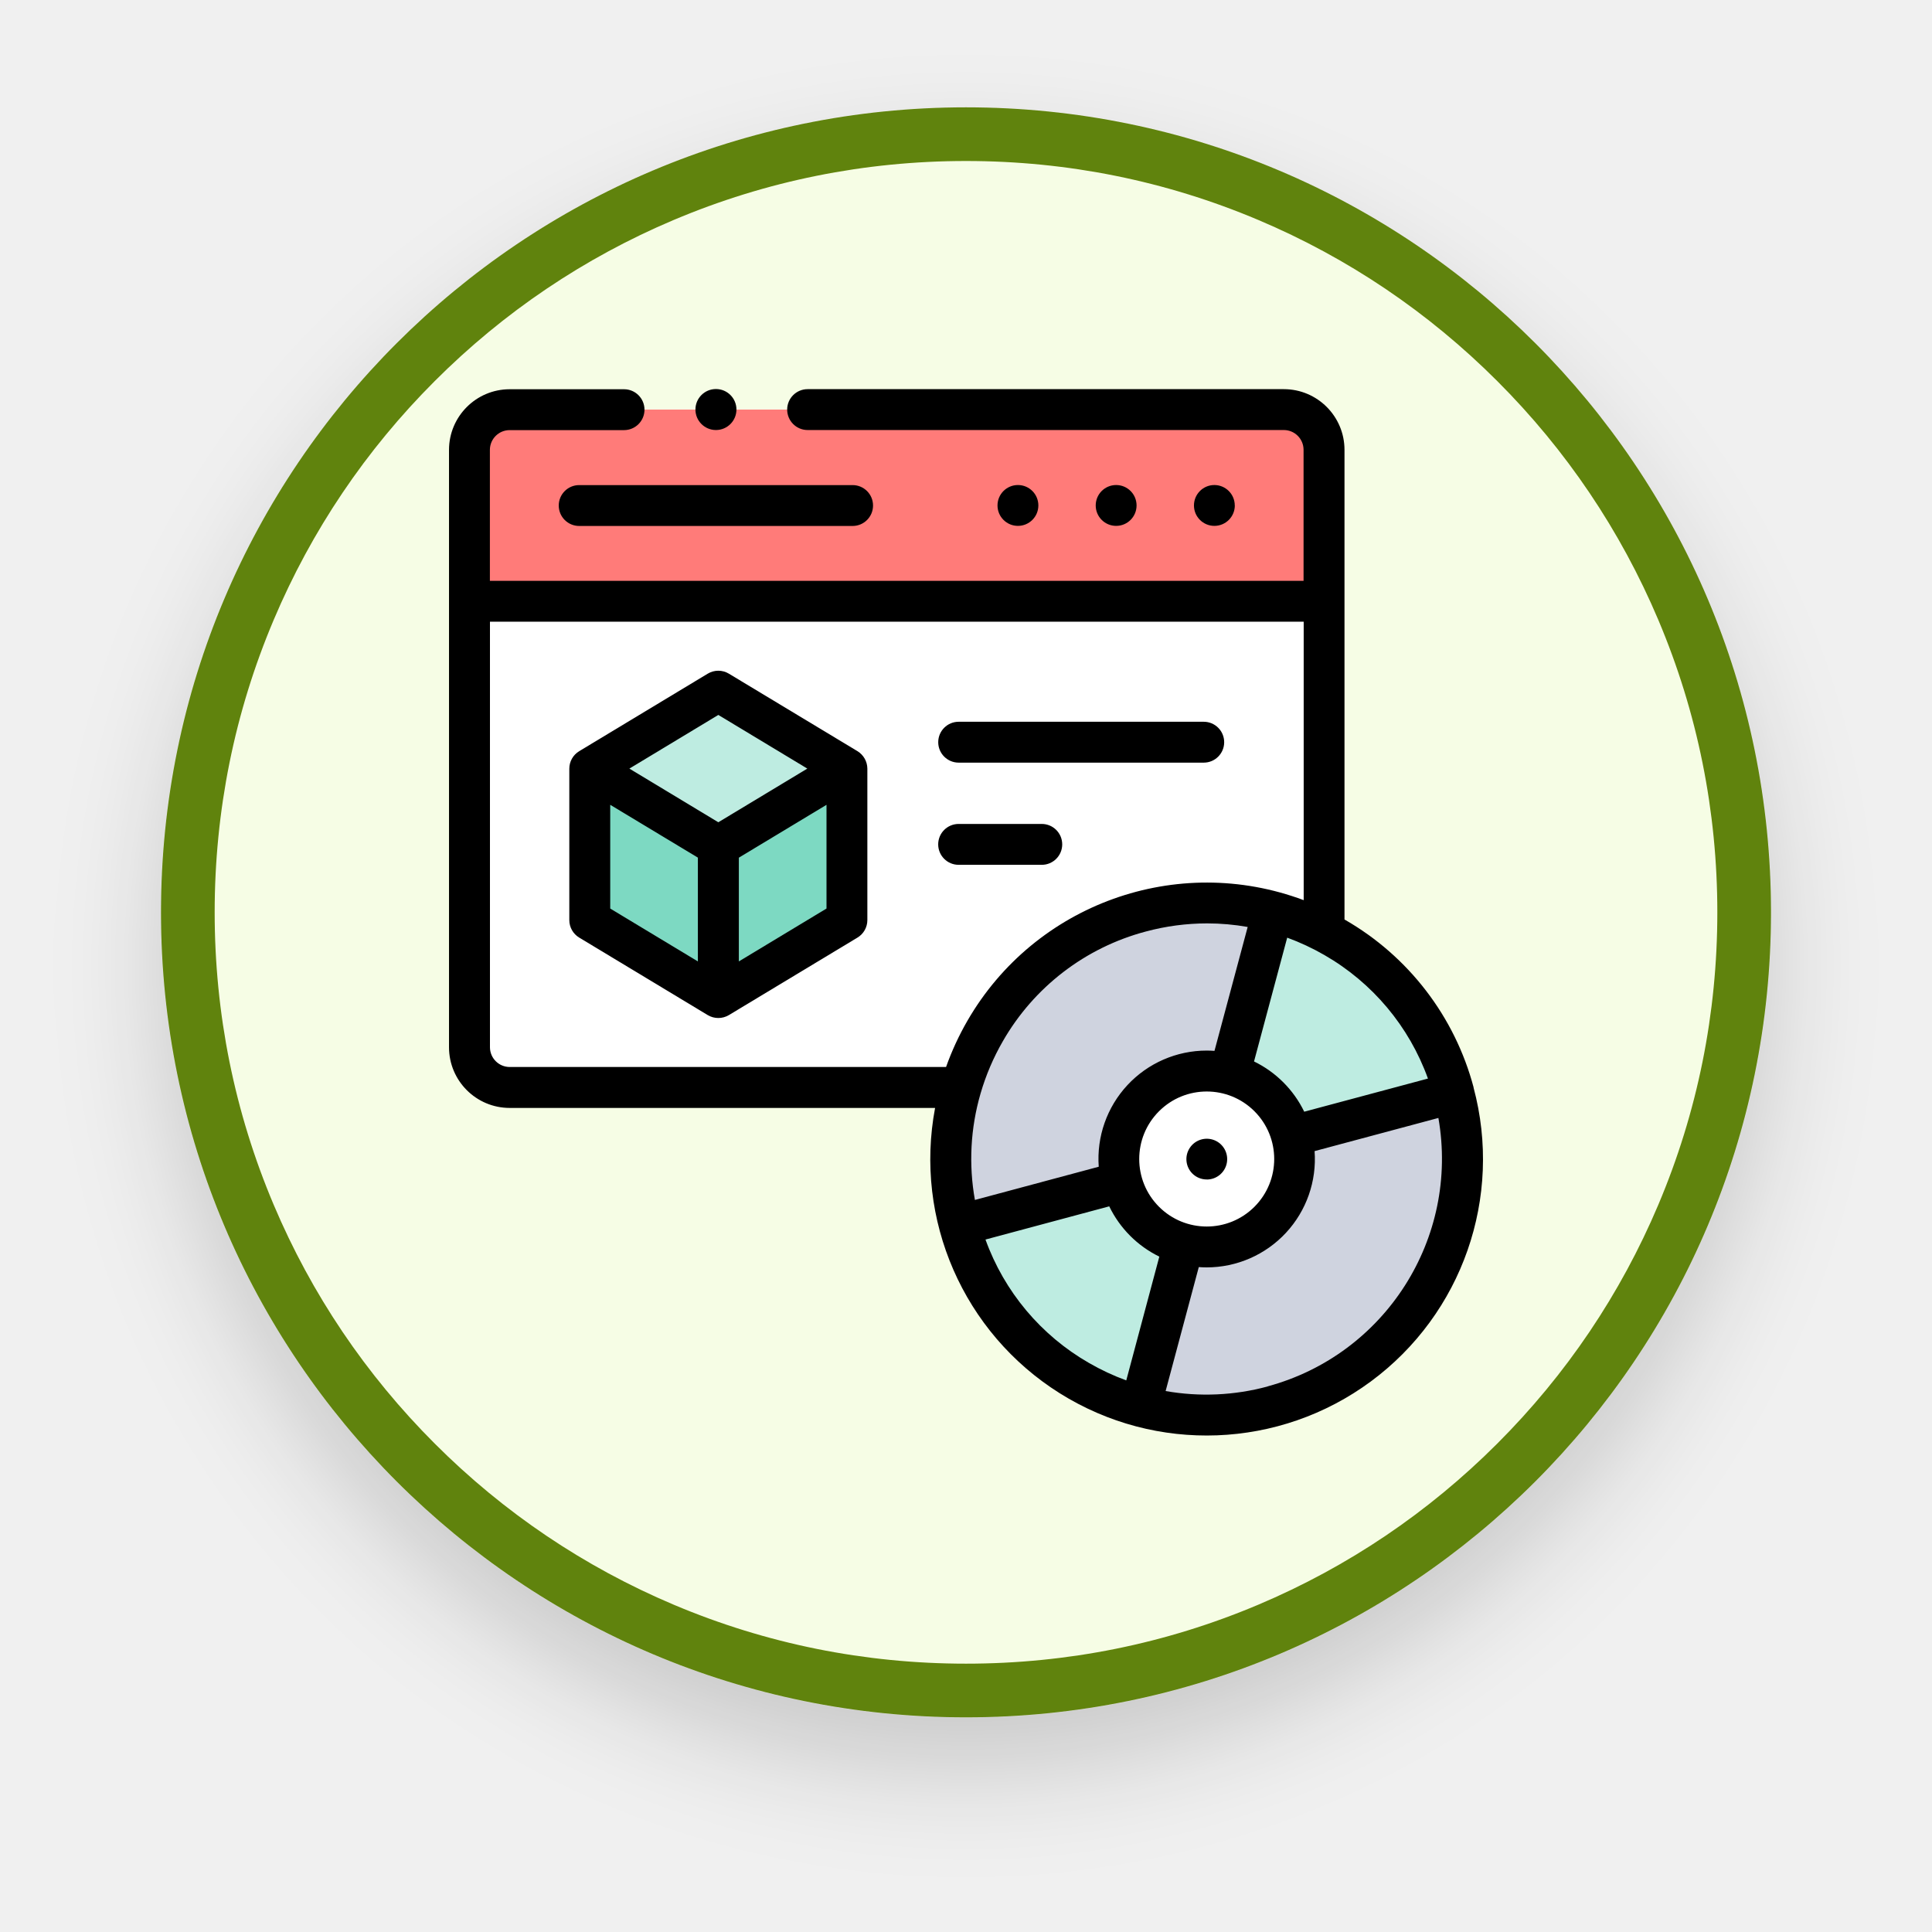
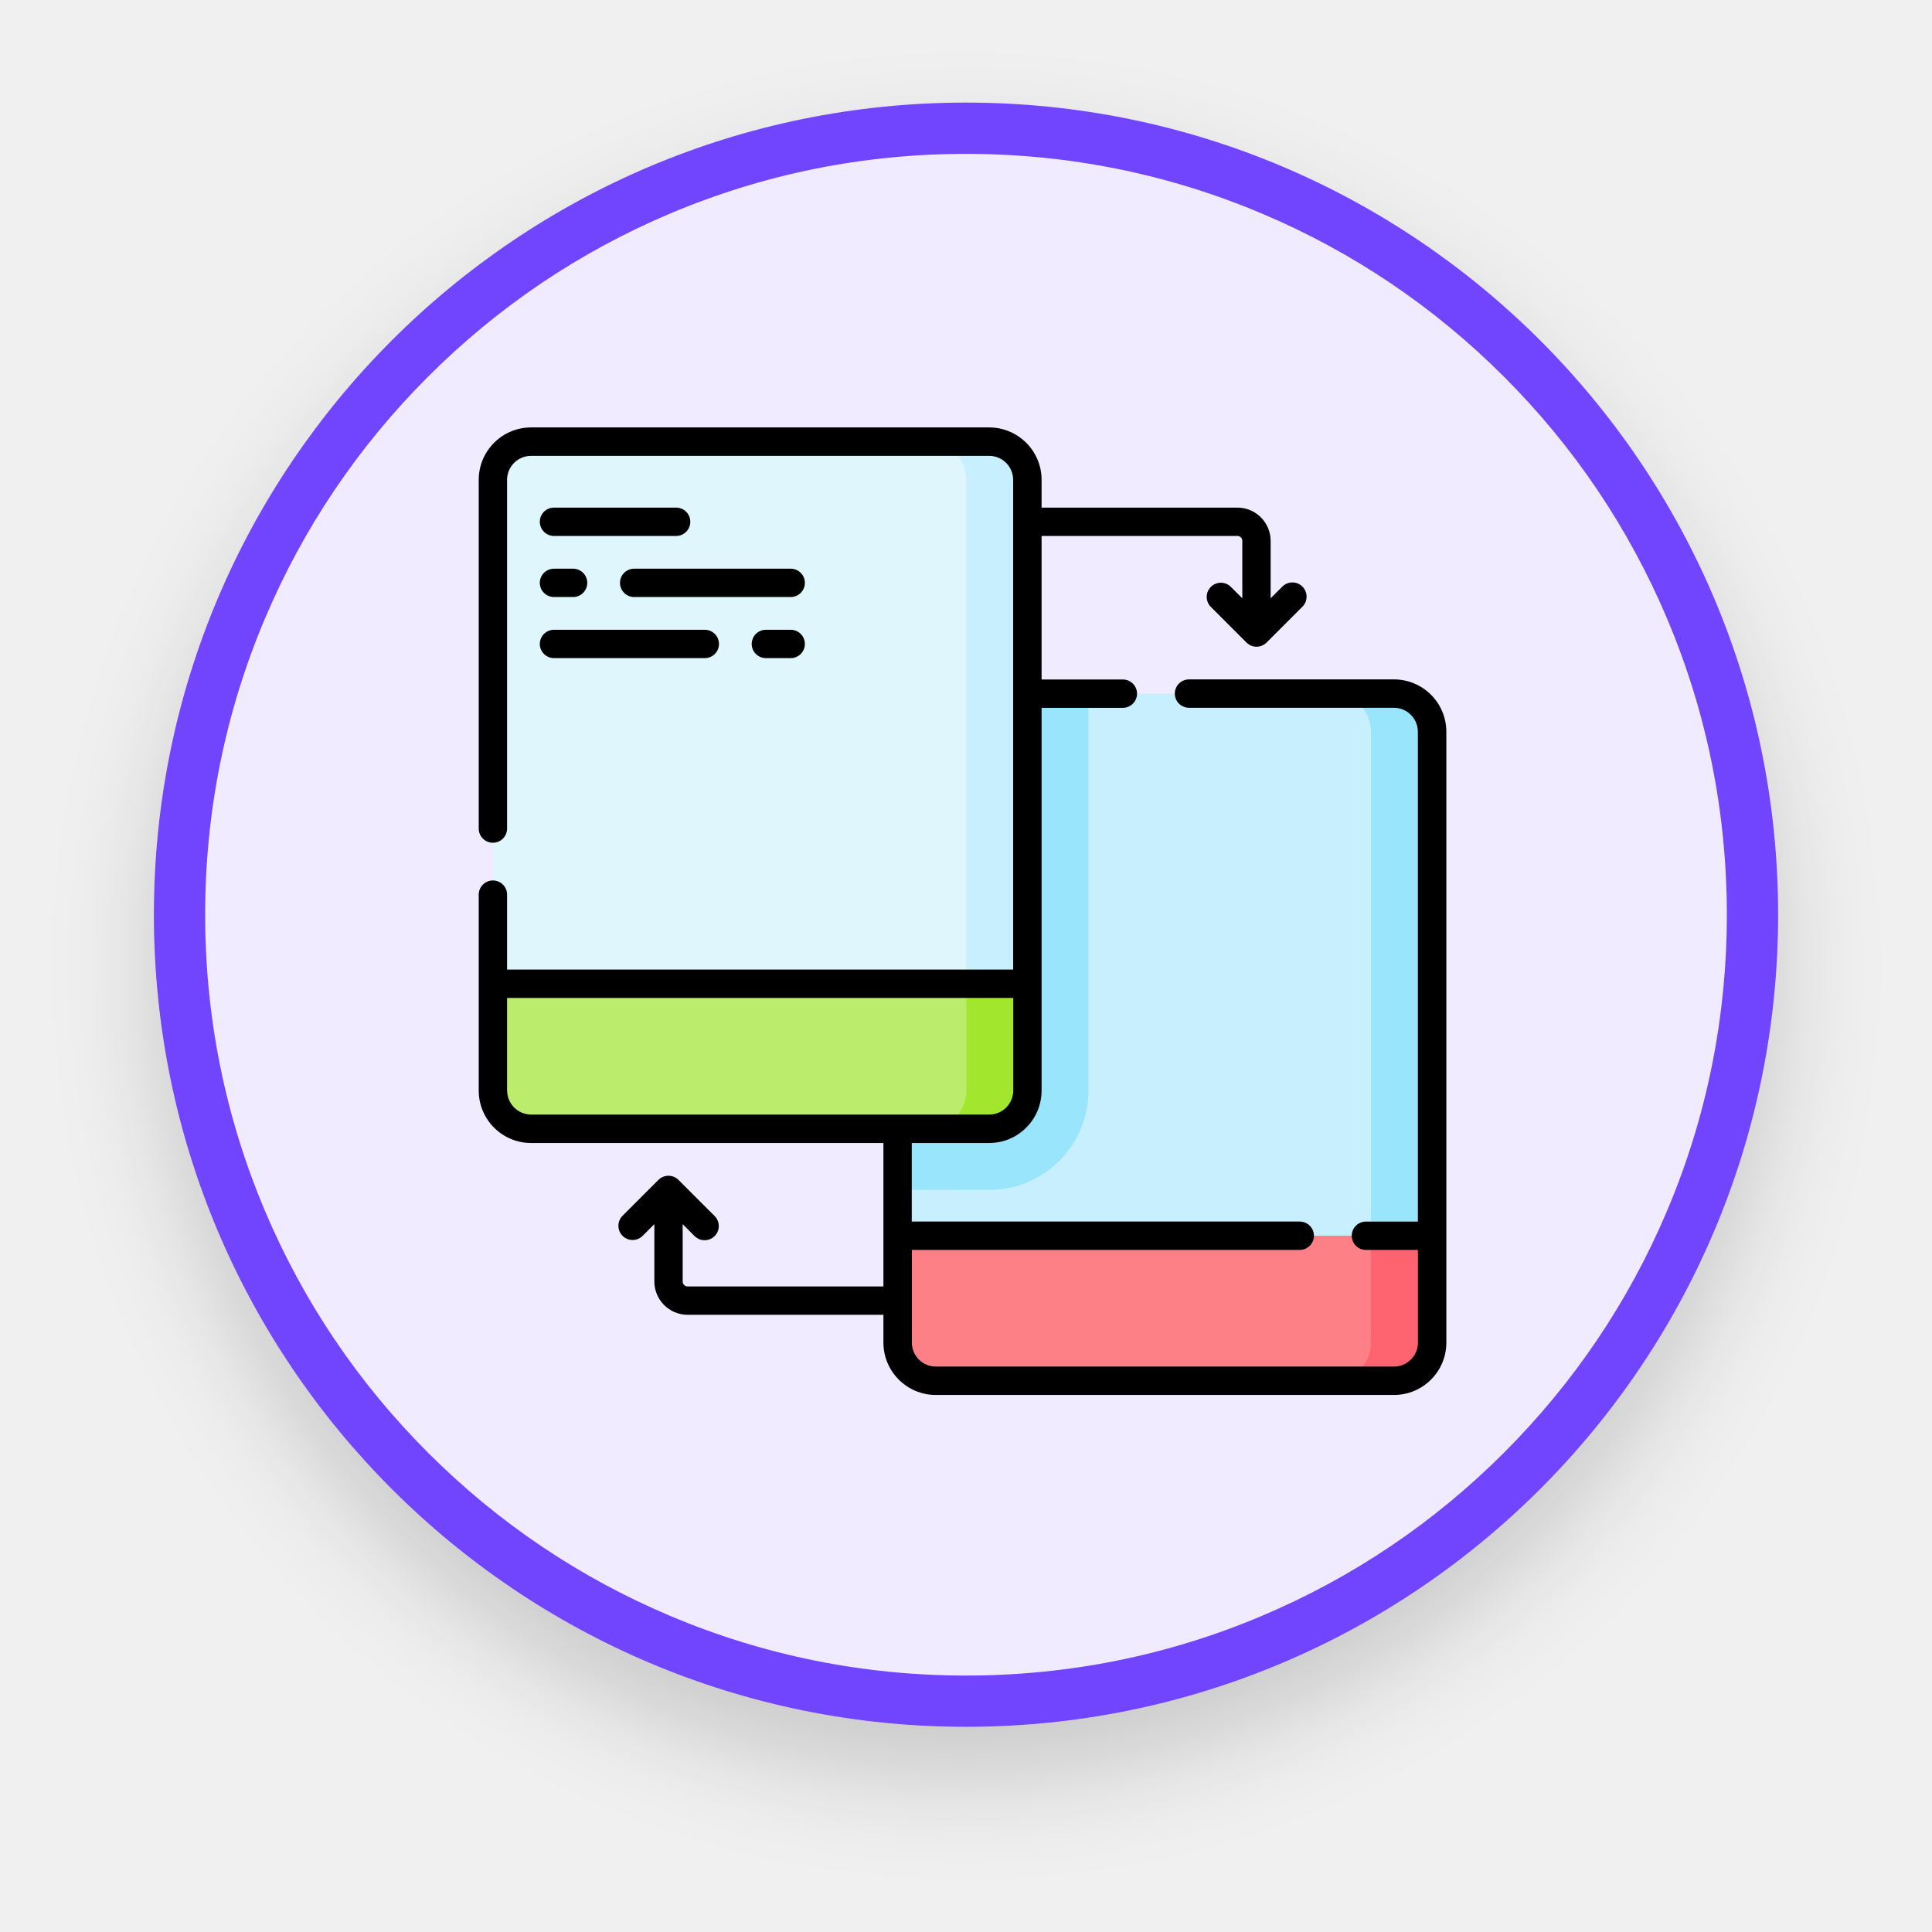
- <svg xmlns="http://www.w3.org/2000/svg" width="108" height="108" viewBox="0 0 108 108">
+ <svg xmlns="http://www.w3.org/2000/svg" width="113" height="113" viewBox="0 0 113 113">
  <defs>
-     <filter id="Trazado_982547" x="0" y="0" width="108" height="108" filterUnits="userSpaceOnUse">
+     <filter id="Trazado_982547" x="0" y="0" width="113" height="113" filterUnits="userSpaceOnUse">
      <feOffset dy="3" input="SourceAlpha" />
      <feGaussianBlur stdDeviation="3" result="blur" />
      <feFlood flood-opacity="0.161" />
      <feComposite operator="in" in2="blur" />
      <feComposite in="SourceGraphic" />
    </filter>
  </defs>
-   <g id="Grupo_1163394" data-name="Grupo 1163394" transform="translate(-616 -313)">
-     <g id="Grupo_1161777" data-name="Grupo 1161777" transform="translate(625 319)">
-       <g id="Grupo_1155782" data-name="Grupo 1155782" transform="translate(0)">
-         <g id="Grupo_1154033" data-name="Grupo 1154033">
-           <g id="Grupo_1153177" data-name="Grupo 1153177">
-             <g id="Grupo_1149598" data-name="Grupo 1149598">
-               <g id="Grupo_1148770" data-name="Grupo 1148770" transform="translate(0)">
-                 <g id="Grupo_1146954" data-name="Grupo 1146954">
-                   <g transform="matrix(1, 0, 0, 1, -9, -6)" filter="url(#Trazado_982547)">
-                     <g id="Trazado_982547-2" data-name="Trazado 982547" transform="translate(9 6)" fill="#f6fde5">
-                       <path d="M 45 88.5 C 39.127 88.5 33.43 87.35 28.068 85.082 C 22.889 82.891 18.236 79.755 14.241 75.759 C 10.245 71.764 7.109 67.111 4.918 61.932 C 2.65 56.57 1.5 50.873 1.5 45 C 1.5 39.127 2.65 33.43 4.918 28.068 C 7.109 22.889 10.245 18.236 14.241 14.241 C 18.236 10.245 22.889 7.109 28.068 4.918 C 33.43 2.65 39.127 1.5 45 1.5 C 50.873 1.5 56.57 2.65 61.932 4.918 C 67.111 7.109 71.764 10.245 75.759 14.241 C 79.755 18.236 82.891 22.889 85.082 28.068 C 87.35 33.43 88.5 39.127 88.5 45 C 88.5 50.873 87.35 56.57 85.082 61.932 C 82.891 67.111 79.755 71.764 75.759 75.759 C 71.764 79.755 67.111 82.891 61.932 85.082 C 56.57 87.35 50.873 88.5 45 88.5 Z" stroke="none" />
-                       <path d="M 45 3 C 39.329 3 33.829 4.11 28.653 6.299 C 23.652 8.415 19.16 11.443 15.302 15.302 C 11.443 19.16 8.415 23.652 6.299 28.653 C 4.11 33.829 3 39.329 3 45 C 3 50.671 4.11 56.171 6.299 61.347 C 8.415 66.348 11.443 70.84 15.302 74.698 C 19.16 78.557 23.652 81.585 28.653 83.701 C 33.829 85.89 39.329 87 45 87 C 50.671 87 56.171 85.89 61.347 83.701 C 66.348 81.585 70.84 78.557 74.698 74.698 C 78.557 70.84 81.585 66.348 83.701 61.347 C 85.89 56.171 87 50.671 87 45 C 87 39.329 85.89 33.829 83.701 28.653 C 81.585 23.652 78.557 19.16 74.698 15.302 C 70.84 11.443 66.348 8.415 61.347 6.299 C 56.171 4.11 50.671 3 45 3 M 45 0 C 69.853 0 90 20.147 90 45 C 90 69.853 69.853 90 45 90 C 20.147 90 7.62939453125e-06 69.853 7.62939453125e-06 45 C 7.62939453125e-06 20.147 20.147 0 45 0 Z" stroke="none" fill="#618307" />
-                     </g>
-                   </g>
+   <g id="Grupo_1164256" data-name="Grupo 1164256" transform="translate(-902 -957)">
+     <g id="Grupo_1163941" data-name="Grupo 1163941" transform="translate(-0.234 -1521.467)">
+       <g id="Grupo_1161820" data-name="Grupo 1161820" transform="translate(911.234 2484.467)">
+         <g id="Grupo_1152576" data-name="Grupo 1152576" transform="translate(0)">
+           <g id="Grupo_1148633" data-name="Grupo 1148633">
+             <g id="Grupo_1148525" data-name="Grupo 1148525">
+               <g transform="matrix(1, 0, 0, 1, -9, -6)" filter="url(#Trazado_982547)">
+                 <g id="Trazado_982547-2" data-name="Trazado 982547" transform="translate(9 6)" fill="#f0ebfe">
+                   <path d="M 47.5 93.5 C 41.289 93.5 35.265 92.284 29.595 89.886 C 24.118 87.569 19.198 84.252 14.973 80.027 C 10.748 75.802 7.431 70.882 5.114 65.405 C 2.716 59.735 1.5 53.711 1.5 47.5 C 1.5 41.289 2.716 35.265 5.114 29.595 C 7.431 24.118 10.748 19.198 14.973 14.973 C 19.198 10.748 24.118 7.431 29.595 5.114 C 35.265 2.716 41.289 1.5 47.5 1.5 C 53.711 1.5 59.735 2.716 65.405 5.114 C 70.882 7.431 75.802 10.748 80.027 14.973 C 84.252 19.198 87.569 24.118 89.886 29.595 C 92.284 35.265 93.5 41.289 93.5 47.5 C 93.5 53.711 92.284 59.735 89.886 65.405 C 87.569 70.882 84.252 75.802 80.027 80.027 C 75.802 84.252 70.882 87.569 65.405 89.886 C 59.735 92.284 53.711 93.5 47.5 93.5 Z" stroke="none" />
+                   <path d="M 47.5 3 C 41.491 3 35.664 4.176 30.18 6.496 C 24.881 8.737 20.122 11.946 16.034 16.034 C 11.946 20.122 8.737 24.881 6.496 30.18 C 4.176 35.664 3 41.491 3 47.5 C 3 53.509 4.176 59.336 6.496 64.82 C 8.737 70.119 11.946 74.878 16.034 78.966 C 20.122 83.054 24.881 86.263 30.18 88.504 C 35.664 90.824 41.491 92 47.5 92 C 53.509 92 59.336 90.824 64.82 88.504 C 70.119 86.263 74.878 83.054 78.966 78.966 C 83.054 74.878 86.263 70.119 88.504 64.82 C 90.824 59.336 92 53.509 92 47.5 C 92 41.491 90.824 35.664 88.504 30.18 C 86.263 24.881 83.054 20.122 78.966 16.034 C 74.878 11.946 70.119 8.737 64.82 6.496 C 59.336 4.176 53.509 3 47.5 3 M 47.5 0 C 73.734 0 95 21.266 95 47.5 C 95 73.734 73.734 95 47.5 95 C 21.266 95 0 73.734 0 47.5 C 0 21.266 21.266 0 47.5 0 Z" stroke="none" fill="#7145fe" />
                </g>
              </g>
            </g>
          </g>
        </g>
      </g>
    </g>
-     <g id="software-de-diseno" transform="translate(638.077 334.754)">
-       <g id="Grupo_1163380" data-name="Grupo 1163380" transform="translate(40.464 38.119)">
-         <path id="Trazado_997908" data-name="Trazado 997908" d="M332.2,335.11a4.918,4.918,0,0,0,0,6.952,4.85,4.85,0,0,0,2.2,1.273,4.916,4.916,0,0,0,6.021-6.023,4.914,4.914,0,0,0-8.222-2.2Z" transform="translate(-330.764 -333.669)" fill="#fff" fill-rule="evenodd" />
-       </g>
-       <g id="Grupo_1163381" data-name="Grupo 1163381" transform="translate(10.892 16.883)">
-         <path id="Trazado_997909" data-name="Trazado 997909" d="M79.087,147.783,71.9,152.116l7.186,4.329,7.189-4.329Z" transform="translate(-71.901 -147.783)" fill="#beece1" fill-rule="evenodd" />
-       </g>
-       <g id="Grupo_1163382" data-name="Grupo 1163382" transform="translate(10.892 21.215)">
-         <path id="Trazado_997910" data-name="Trazado 997910" d="M71.9,185.708v8.464l7.186,4.333v-8.468Z" transform="translate(-71.901 -185.708)" fill="#7dd9c2" fill-rule="evenodd" />
-       </g>
-       <g id="Grupo_1163383" data-name="Grupo 1163383" transform="translate(18.078 21.215)">
-         <path id="Trazado_997911" data-name="Trazado 997911" d="M134.8,190.037v8.468l7.189-4.333v-8.464Z" transform="translate(-134.803 -185.708)" fill="#7dd9c2" fill-rule="evenodd" />
-       </g>
-       <g id="Grupo_1163384" data-name="Grupo 1163384" transform="translate(46.65 29.214)">
-         <path id="Trazado_997912" data-name="Trazado 997912" d="M387.34,255.72l-2.431,9.073a4.917,4.917,0,0,1,3.476,3.474l9.067-2.429A14.338,14.338,0,0,0,387.34,255.72Z" transform="translate(-384.909 -255.72)" fill="#beece1" fill-rule="evenodd" />
-       </g>
-       <g id="Grupo_1163385" data-name="Grupo 1163385" transform="translate(31.076 28.725)">
-         <path id="Trazado_997913" data-name="Trazado 997913" d="M259.182,251.931a14.3,14.3,0,0,0-10.112,17.521l9.067-2.432a4.915,4.915,0,0,1,6.017-6.02l2.431-9.073A14.206,14.206,0,0,0,259.182,251.931Z" transform="translate(-248.579 -251.439)" fill="#cfd3df" fill-rule="evenodd" />
-       </g>
-       <g id="Grupo_1163386" data-name="Grupo 1163386" transform="translate(31.566 44.307)">
-         <path id="Trazado_997914" data-name="Trazado 997914" d="M252.871,390.266a14.306,14.306,0,0,0,10.112,10.119l2.428-9.073a4.917,4.917,0,0,1-3.473-3.478Z" transform="translate(-252.871 -387.834)" fill="#beece1" fill-rule="evenodd" />
-       </g>
-       <g id="Grupo_1163387" data-name="Grupo 1163387" transform="translate(41.678 39.333)">
-         <path id="Trazado_997915" data-name="Trazado 997915" d="M343.815,352.749l-2.428,9.073c.382.1.767.188,1.159.259h5.069q.587-.107,1.175-.262A14.308,14.308,0,0,0,358.9,344.3l-9.067,2.429a4.916,4.916,0,0,1-6.021,6.023Z" transform="translate(-341.387 -344.298)" fill="#cfd3df" fill-rule="evenodd" />
-       </g>
-       <g id="Grupo_1163388" data-name="Grupo 1163388" transform="translate(4.165 1.142)">
-         <path id="Trazado_997916" data-name="Trazado 997916" d="M15.268,10a2.252,2.252,0,0,0-2.246,2.247v8.471H60.8V12.246A2.254,2.254,0,0,0,58.549,10Z" transform="translate(-13.022 -9.999)" fill="#ff7b79" fill-rule="evenodd" />
-       </g>
-       <g id="Grupo_1163389" data-name="Grupo 1163389" transform="translate(4.165 11.86)">
-         <path id="Trazado_997917" data-name="Trazado 997917" d="M60.8,103.82H13.022v24.927a2.252,2.252,0,0,0,2.246,2.247H40.5A14.283,14.283,0,0,1,60.8,122.284Zm-33.861,5.022,7.189,4.333v8.464l-7.189,4.333-7.186-4.333v-8.464Z" transform="translate(-13.022 -103.82)" fill="#fff" fill-rule="evenodd" />
-       </g>
-       <g id="Grupo_1163390" data-name="Grupo 1163390" transform="translate(30.369 18.593)">
-         <path id="Trazado_997918" data-name="Trazado 997918" d="M257.235,165.041h-13.7a1.142,1.142,0,0,1,0-2.285h13.7a1.142,1.142,0,0,1,0,2.285Z" transform="translate(-242.391 -162.756)" />
-       </g>
-       <g id="Grupo_1163391" data-name="Grupo 1163391" transform="translate(30.369 24.305)">
-         <path id="Trazado_997919" data-name="Trazado 997919" d="M248.181,215.041h-4.648a1.142,1.142,0,1,1,0-2.285h4.648a1.142,1.142,0,1,1,0,2.285Z" transform="translate(-242.391 -212.756)" />
-       </g>
-       <g id="Grupo_1163392" data-name="Grupo 1163392" transform="translate(44.236 41.892)">
-         <path id="Trazado_997920" data-name="Trazado 997920" d="M364.917,368.983a1.135,1.135,0,0,1-.805-.334l0,0a1.14,1.14,0,1,1,.809.337Z" transform="translate(-363.774 -366.696)" />
-       </g>
-       <g id="Grupo_1163393" data-name="Grupo 1163393" transform="translate(3.023 0)">
-         <path id="Trazado_997921" data-name="Trazado 997921" d="M321.72,48.053a1.142,1.142,0,0,0-1.142-1.142h-.007a1.142,1.142,0,1,0,1.149,1.142Z" transform="translate(-283.285 -41.552)" />
-         <path id="Trazado_997922" data-name="Trazado 997922" d="M369.787,48.053a1.142,1.142,0,0,0-1.142-1.142h0a1.142,1.142,0,1,0,1.145,1.142Z" transform="translate(-325.863 -41.552)" />
-         <path id="Trazado_997923" data-name="Trazado 997923" d="M273.665,48.053a1.142,1.142,0,0,0-1.142-1.142h-.007a1.142,1.142,0,1,0,1.149,1.142Z" transform="translate(-240.72 -41.552)" />
-         <path id="Trazado_997924" data-name="Trazado 997924" d="M56.716,48.053A1.142,1.142,0,0,0,57.858,49.2H73.143a1.142,1.142,0,0,0,0-2.285H57.858a1.142,1.142,0,0,0-1.142,1.142Z" transform="translate(-50.582 -41.552)" />
-         <path id="Trazado_997925" data-name="Trazado 997925" d="M78.008,142.28l-7.189-4.333a1.142,1.142,0,0,0-1.18,0l-7.186,4.333a1.143,1.143,0,0,0-.553.978v8.465a1.142,1.142,0,0,0,.553.978l7.186,4.333a1.155,1.155,0,0,0,1.18,0l7.189-4.333a1.142,1.142,0,0,0,.553-.978v-8.465A1.156,1.156,0,0,0,78.008,142.28Zm-8.921,11.753-4.9-2.955v-5.8l4.9,2.953Zm1.143-7.779-4.973-3,4.973-3,4.975,3Zm6.047,4.823-4.9,2.956v-5.8l4.9-2.954Z" transform="translate(-55.175 -122.043)" />
-         <path id="Trazado_997926" data-name="Trazado 997926" d="M60.3,39.038h0a15.352,15.352,0,0,0-7.2-9.381l-.019-.011V3.39A3.393,3.393,0,0,0,49.693,0H23.069a1.142,1.142,0,0,0,0,2.285H49.693a1.106,1.106,0,0,1,1.1,1.1v7.329H5.308V3.39a1.106,1.106,0,0,1,1.1-1.1h6.4a1.142,1.142,0,0,0,0-2.285h-6.4A3.393,3.393,0,0,0,3.023,3.39v33.4a3.393,3.393,0,0,0,3.389,3.39H30.195a15.448,15.448,0,1,0,30.1-1.14Zm-2.551-.5-6.919,1.853a6.066,6.066,0,0,0-2.806-2.809l1.854-6.92a13.3,13.3,0,0,1,2.082.973A13.068,13.068,0,0,1,57.746,38.538Zm-9.7,7.166a3.774,3.774,0,1,1,0-5.337h0a3.779,3.779,0,0,1,0,5.337ZM30.813,37.892H6.412a1.106,1.106,0,0,1-1.1-1.1V13H50.8V28.565A15.451,15.451,0,0,0,32,35.311a15.639,15.639,0,0,0-1.192,2.582Zm1.922,1.489.006-.022a13.242,13.242,0,0,1,1.241-2.907,13.07,13.07,0,0,1,7.991-6.133,13.221,13.221,0,0,1,3.428-.455,12.98,12.98,0,0,1,2.268.2l-1.856,6.927c-.144-.01-.289-.017-.434-.017a6.051,6.051,0,0,0-6.036,6.493l-6.922,1.857a13.045,13.045,0,0,1,.314-5.945Zm8.147,16.03a13.314,13.314,0,0,1-2.083-.974,13.059,13.059,0,0,1-5.787-6.9l6.918-1.856a6.063,6.063,0,0,0,2.8,2.811Zm7.9.34a13.111,13.111,0,0,1-5.7.255l1.854-6.929c.145.01.29.017.437.017a6.051,6.051,0,0,0,6.036-6.5l6.921-1.854a13.185,13.185,0,0,1-9.551,15.006Z" transform="translate(-3.023 0)" />
-         <path id="Trazado_997927" data-name="Trazado 997927" d="M124.756,2.285h.007a1.146,1.146,0,1,0-.007,0Z" transform="translate(-109.838 0)" />
+     <g id="version" transform="translate(930 982)">
+       <path id="Trazado_999574" data-name="Trazado 999574" d="M252.917,172.551V143.075a2.233,2.233,0,0,0-2.233-2.233h-26.8a2.233,2.233,0,0,0-2.233,2.233v29.476Z" transform="translate(-197.156 -125.275)" fill="#c8effe" />
+       <path id="Trazado_999575" data-name="Trazado 999575" d="M227.013,169.871a5.812,5.812,0,0,0,5.806-5.806V140.842h-8.932a2.233,2.233,0,0,0-2.233,2.233v26.8Z" transform="translate(-197.155 -125.275)" fill="#99e6fc" />
+       <path id="Trazado_999576" data-name="Trazado 999576" d="M252.917,433.979v-6.253H221.655v6.253a2.233,2.233,0,0,0,2.233,2.233h26.8A2.233,2.233,0,0,0,252.917,433.979Z" transform="translate(-197.156 -380.451)" fill="#fd8087" />
+       <path id="Trazado_999577" data-name="Trazado 999577" d="M455.544,140.842h-3.573a2.233,2.233,0,0,1,2.233,2.233v29.476h3.573V143.075A2.233,2.233,0,0,0,455.544,140.842Z" transform="translate(-402.015 -125.275)" fill="#99e6fc" />
+       <path id="Trazado_999578" data-name="Trazado 999578" d="M454.2,427.727v6.253a2.233,2.233,0,0,1-2.233,2.233h3.573a2.233,2.233,0,0,0,2.233-2.233v-6.253Z" transform="translate(-402.015 -380.451)" fill="#fe646f" />
+       <path id="Trazado_999579" data-name="Trazado 999579" d="M38.763,39.208V9.732A2.233,2.233,0,0,0,36.53,7.5H9.734A2.233,2.233,0,0,0,7.5,9.732V39.208Z" transform="translate(-6.672 -6.67)" fill="#dff6fd" />
+       <path id="Trazado_999580" data-name="Trazado 999580" d="M38.763,300.637v-6.253H7.5v6.253a2.233,2.233,0,0,0,2.233,2.233h26.8A2.233,2.233,0,0,0,38.763,300.637Z" transform="translate(-6.672 -261.846)" fill="#bbec6c" />
+       <path id="Trazado_999581" data-name="Trazado 999581" d="M241.39,7.5h-3.573a2.233,2.233,0,0,1,2.233,2.233V39.208h3.573V9.732A2.233,2.233,0,0,0,241.39,7.5Z" transform="translate(-211.531 -6.67)" fill="#c8effe" />
+       <path id="Trazado_999582" data-name="Trazado 999582" d="M240.05,294.384v6.253a2.233,2.233,0,0,1-2.233,2.233h3.573a2.233,2.233,0,0,0,2.233-2.233v-6.253Z" transform="translate(-211.531 -261.846)" fill="#a2e62e" />
+       <g id="Grupo_1164255" data-name="Grupo 1164255" transform="translate(0 0)">
+         <path id="Trazado_999583" data-name="Trazado 999583" d="M53.529,14.738H41.542a.829.829,0,1,0,0,1.658H53.529a1.406,1.406,0,0,1,1.4,1.4V46.448H51.89a.829.829,0,0,0,0,1.658h3.043v5.424a1.405,1.405,0,0,1-1.4,1.4h-26.8a1.406,1.406,0,0,1-1.4-1.4V48.105H48.021a.829.829,0,0,0,0-1.658H25.328V41.853h4.53a3.066,3.066,0,0,0,3.063-3.063V16.4h4.753a.829.829,0,0,0,0-1.658H32.921V6.347H44.373a.288.288,0,0,1,.288.288V9.993l-.682-.682a.829.829,0,0,0-1.172,1.172l2.1,2.1a.829.829,0,0,0,1.172,0l2.1-2.1A.829.829,0,0,0,47,9.311l-.682.682V6.635a1.948,1.948,0,0,0-1.946-1.946H32.921V3.062A3.066,3.066,0,0,0,29.858,0H3.062A3.065,3.065,0,0,0,0,3.062v20.4a.829.829,0,0,0,1.658,0V3.062a1.405,1.405,0,0,1,1.4-1.4h26.8a1.406,1.406,0,0,1,1.4,1.4V31.709H1.658V27.326a.829.829,0,0,0-1.658,0V38.79a3.066,3.066,0,0,0,3.062,3.063H23.67v8.391H12.217a.288.288,0,0,1-.288-.288V46.6l.682.682a.829.829,0,1,0,1.172-1.172l-2.1-2.1a.829.829,0,0,0-1.172,0l-2.1,2.1A.829.829,0,0,0,9.59,47.28l.682-.682v3.358A1.948,1.948,0,0,0,12.217,51.9H23.67v1.628a3.066,3.066,0,0,0,3.063,3.062h26.8a3.065,3.065,0,0,0,3.062-3.062V17.8a3.066,3.066,0,0,0-3.062-3.063ZM1.658,38.79V33.367H31.263V38.79a1.406,1.406,0,0,1-1.4,1.4H3.062a1.406,1.406,0,0,1-1.4-1.4Z" transform="translate(0 0)" />
+         <path id="Trazado_999584" data-name="Trazado 999584" d="M40.3,42.426H33.156a.829.829,0,0,0,0,1.658H40.3a.829.829,0,0,0,0-1.658Z" transform="translate(-28.754 -37.737)" />
+         <path id="Trazado_999585" data-name="Trazado 999585" d="M33.155,76.408h1.117a.829.829,0,0,0,0-1.658H33.155a.829.829,0,1,0,0,1.658Z" transform="translate(-28.753 -66.488)" />
+         <path id="Trazado_999586" data-name="Trazado 999586" d="M84.735,74.75H75.579a.829.829,0,0,0,0,1.658h9.156a.829.829,0,0,0,0-1.658Z" transform="translate(-66.488 -66.488)" />
+         <path id="Trazado_999587" data-name="Trazado 999587" d="M33.155,108.734h8.821a.829.829,0,1,0,0-1.658H33.155a.829.829,0,1,0,0,1.658Z" transform="translate(-28.753 -95.241)" />
+         <path id="Trazado_999588" data-name="Trazado 999588" d="M146.732,107.076H145.28a.829.829,0,0,0,0,1.658h1.452a.829.829,0,0,0,0-1.658Z" transform="translate(-128.485 -95.241)" />
      </g>
    </g>
  </g>
</svg>
